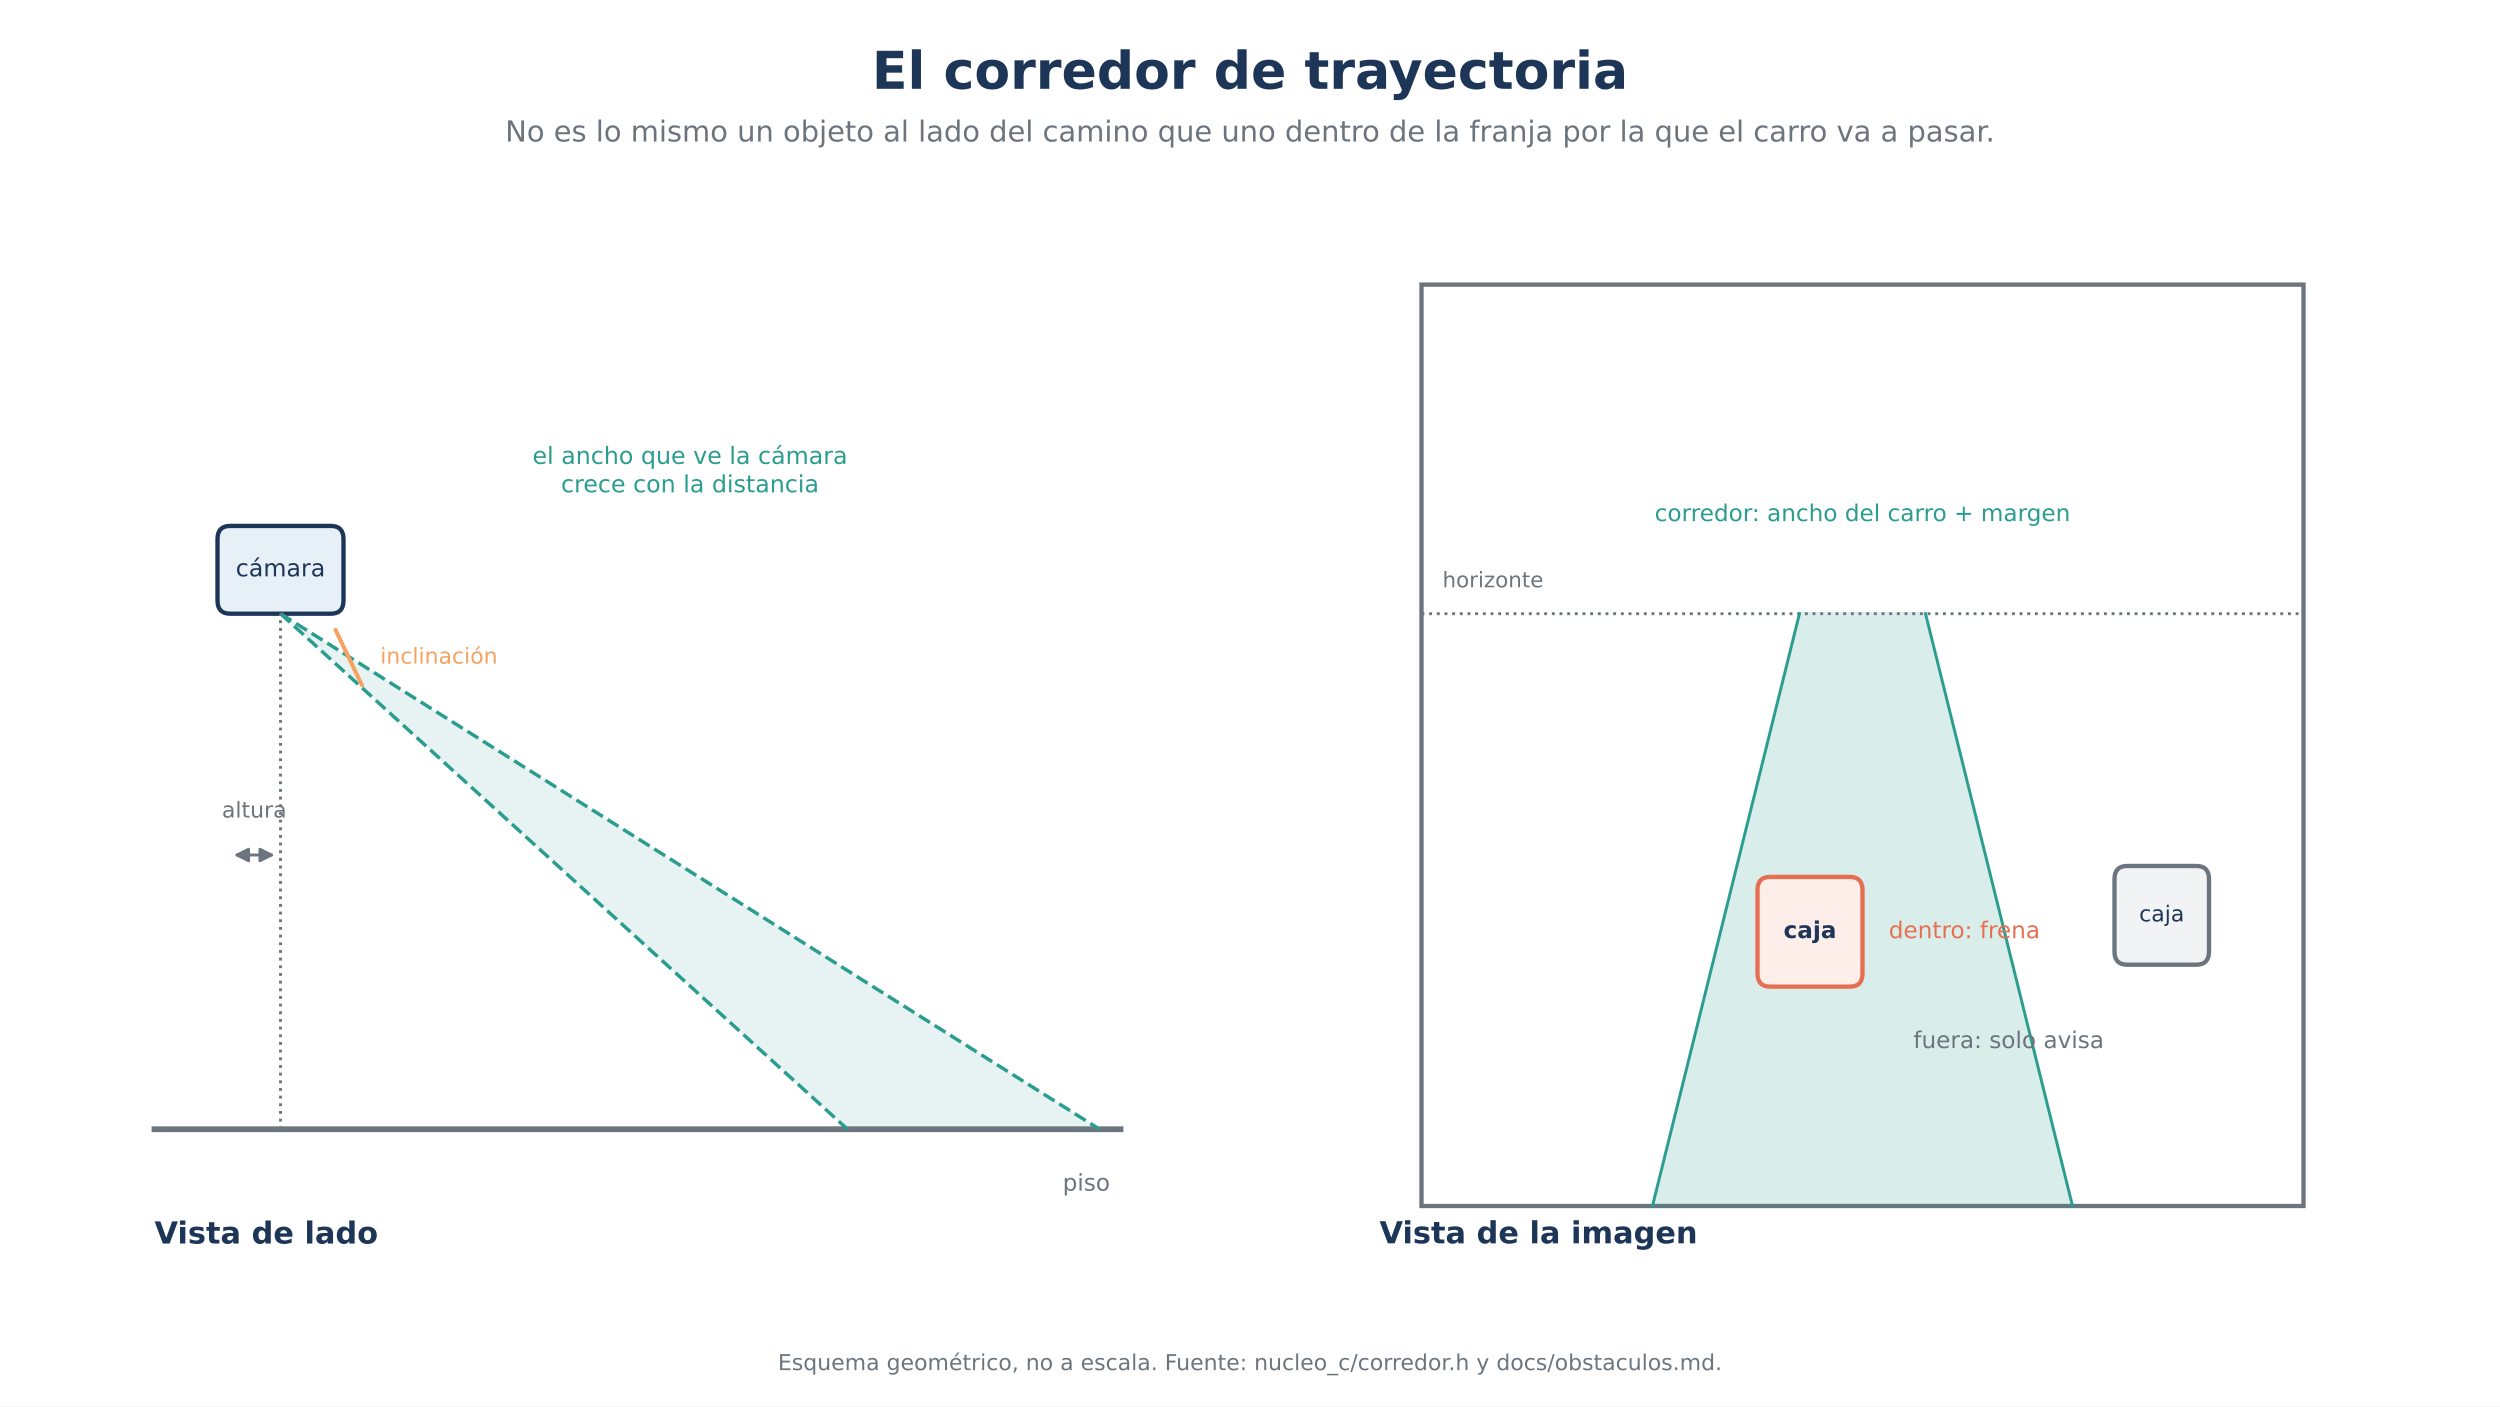
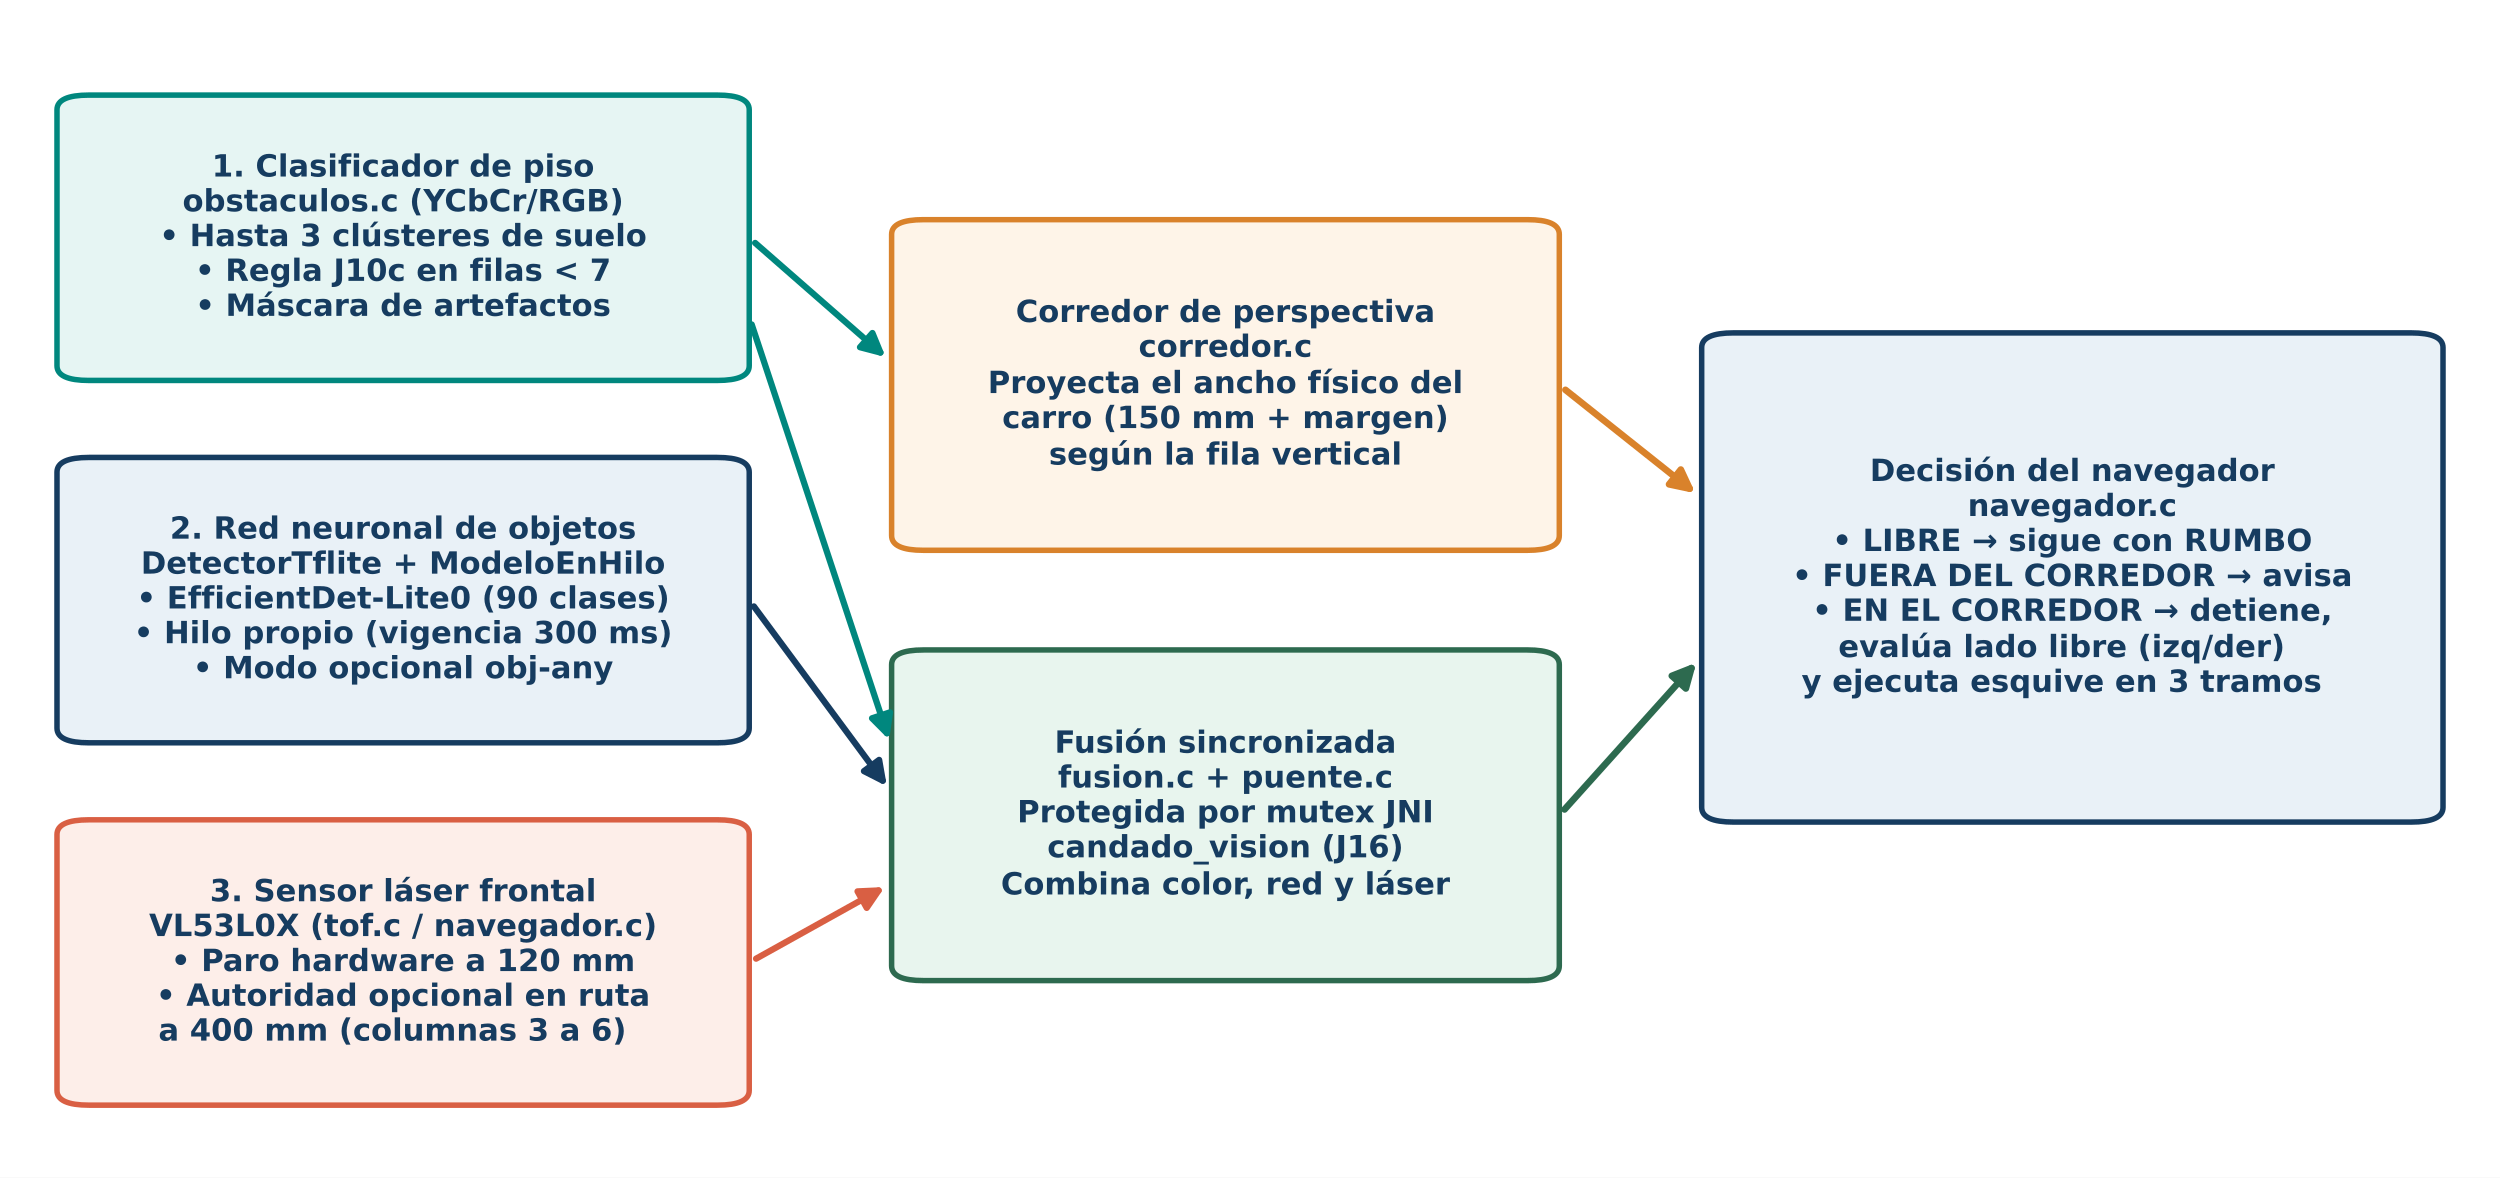
- <svg xmlns="http://www.w3.org/2000/svg" width="864pt" height="486pt" viewBox="0 0 864 486" version="1.1">
+ <svg xmlns="http://www.w3.org/2000/svg" width="636.48pt" height="299.808pt" viewBox="0 0 636.48 299.808" version="1.1">
  <defs>
    <style type="text/css">*{stroke-linejoin: round; stroke-linecap: butt}</style>
  </defs>
  <g id="figure_1">
    <g id="patch_1">
-       <path d="M 0 486  L 864 486  L 864 0  L 0 0  z " style="fill: #ffffff" />
+       <path d="M 0 299.808  L 636.48 299.808  L 636.48 0  L 0 0  z " style="fill: #ffffff" />
    </g>
    <g id="axes_1">
      <g id="patch_2">
-         <path d="M 96.941 212.09  L 292.896 390.258  L 379.987 390.258  z " clip-path="url(#p8903f1fa88)" style="fill: #2a9d8f; opacity: 0.12" />
-       </g>
-       <g id="line2d_1">
-         <path d="M 53.395 390.258  L 387.245 390.258  " clip-path="url(#p8903f1fa88)" style="fill: none; stroke: #6c757d; stroke-width: 2; stroke-linecap: square" />
+         <path d="M 22.634 96.859  L 182.624 96.859  Q 190.748 96.859 190.748 93.111  L 190.748 27.958  Q 190.748 24.21 182.624 24.21  L 22.634 24.21  Q 14.509 24.21 14.509 27.958  L 14.509 93.111  Q 14.509 96.859 22.634 96.859  z " clip-path="url(#p48a33ad2cb)" style="fill: #e6f5f3; stroke: #00877e; stroke-width: 1.4; stroke-linejoin: miter" />
      </g>
      <g id="patch_3">
-         <path d="M 79.523 212.09  L 114.359 212.09  Q 118.714 212.09 118.714 207.541  L 118.714 186.313  Q 118.714 181.764 114.359 181.764  L 79.523 181.764  Q 75.168 181.764 75.168 186.313  L 75.168 207.541  Q 75.168 212.09 79.523 212.09  z " clip-path="url(#p8903f1fa88)" style="fill: #e8f0f7; stroke: #1d3557; stroke-width: 1.5; stroke-linejoin: miter" />
+         <path d="M 22.634 189.111  L 182.624 189.111  Q 190.748 189.111 190.748 185.363  L 190.748 120.21  Q 190.748 116.463 182.624 116.463  L 22.634 116.463  Q 14.509 116.463 14.509 120.21  L 14.509 185.363  Q 14.509 189.111 22.634 189.111  z " clip-path="url(#p48a33ad2cb)" style="fill: #e9f1f7; stroke: #163c60; stroke-width: 1.4; stroke-linejoin: miter" />
      </g>
-       <g id="line2d_2">
-         <path d="M 96.941 212.09  L 292.896 390.258  " clip-path="url(#p8903f1fa88)" style="fill: none; stroke-dasharray: 4.44,1.92; stroke-dashoffset: 0; stroke: #2a9d8f; stroke-width: 1.2" />
+       <g id="patch_4">
+         <path d="M 22.634 281.363  L 182.624 281.363  Q 190.748 281.363 190.748 277.616  L 190.748 212.462  Q 190.748 208.715 182.624 208.715  L 22.634 208.715  Q 14.509 208.715 14.509 212.462  L 14.509 277.616  Q 14.509 281.363 22.634 281.363  z " clip-path="url(#p48a33ad2cb)" style="fill: #fdeee9; stroke: #d95f43; stroke-width: 1.4; stroke-linejoin: miter" />
      </g>
-       <g id="line2d_3">
-         <path d="M 96.941 212.09  L 379.987 390.258  " clip-path="url(#p8903f1fa88)" style="fill: none; stroke-dasharray: 4.44,1.92; stroke-dashoffset: 0; stroke: #2a9d8f; stroke-width: 1.2" />
+       <g id="patch_5">
+         <path d="M 235.12 140.102  L 388.86 140.102  Q 396.985 140.102 396.985 136.354  L 396.985 59.67  Q 396.985 55.922 388.86 55.922  L 235.12 55.922  Q 226.996 55.922 226.996 59.67  L 226.996 136.354  Q 226.996 140.102 235.12 140.102  z " clip-path="url(#p48a33ad2cb)" style="fill: #fef4e8; stroke: #d9822b; stroke-width: 1.4; stroke-linejoin: miter" />
      </g>
-       <g id="line2d_4">
-         <path d="M 96.941 390.258  L 96.941 212.09  " clip-path="url(#p8903f1fa88)" style="fill: none; stroke-dasharray: 1,1.65; stroke-dashoffset: 0; stroke: #6c757d" />
+       <g id="patch_6">
+         <path d="M 235.12 249.652  L 388.86 249.652  Q 396.985 249.652 396.985 245.904  L 396.985 169.219  Q 396.985 165.472 388.86 165.472  L 235.12 165.472  Q 226.996 165.472 226.996 169.219  L 226.996 245.904  Q 226.996 249.652 235.12 249.652  z " clip-path="url(#p48a33ad2cb)" style="fill: #e8f5ee; stroke: #2d6a4f; stroke-width: 1.4; stroke-linejoin: miter" />
+       </g>
+       <g id="patch_7">
+         <path d="M 441.357 209.291  L 613.846 209.291  Q 621.971 209.291 621.971 205.544  L 621.971 88.499  Q 621.971 84.751 613.846 84.751  L 441.357 84.751  Q 433.233 84.751 433.233 88.499  L 433.233 205.544  Q 433.233 209.291 441.357 209.291  z " clip-path="url(#p48a33ad2cb)" style="fill: #e9f1f7; stroke: #163c60; stroke-width: 1.4; stroke-linejoin: miter" />
      </g>
      <g id="text_1">
-         <text style="fill: #6c757d; font: 8px 'DejaVu Sans'; text-anchor: end" x="383.616" y="411.5" transform="rotate(-0 383.616 411.5)">piso</text>
+         <text style="fill: #163c60; font: 700 7.8px 'DejaVu Sans'" transform="translate(53.93425 44.9509)">1. Clasificador de piso</text>
+         <text style="fill: #163c60; font: 700 7.8px 'DejaVu Sans'" transform="translate(46.47611 53.80373)">obstaculos.c (YCbCr/RGB)</text>
+         <text style="fill: #163c60; font: 700 7.8px 'DejaVu Sans'" transform="translate(40.5798 62.65656)">• Hasta 3 clústeres de suelo</text>
+         <text style="fill: #163c60; font: 700 7.8px 'DejaVu Sans'" transform="translate(49.66436 71.50939)">• Regla J10c en filas &lt; 7</text>
+         <text style="fill: #163c60; font: 700 7.8px 'DejaVu Sans'" transform="translate(49.72347 80.42316)">• Máscara de artefactos</text>
      </g>
      <g id="text_2">
-         <text style="fill: #1d3557; font: 8.2px 'DejaVu Sans'; text-anchor: middle" x="96.941" y="199.19" transform="rotate(-0 96.9408 199.1899)">cámara</text>
-       </g>
-       <g id="patch_4">
-         <path d="M 81.913 295.488  Q 87.868 295.488 93.824 295.488  " style="fill: none; stroke: #6c757d; stroke-linecap: round" />
-         <path d="M 85.913 297.488  L 81.913 295.488  L 85.913 293.488  z " style="fill: #6c757d; stroke: #6c757d; stroke-linecap: round" />
-         <path d="M 89.824 293.488  L 93.824 295.488  L 89.824 297.488  z " style="fill: #6c757d; stroke: #6c757d; stroke-linecap: round" />
+         <text style="fill: #163c60; font: 700 7.8px 'DejaVu Sans'" transform="translate(43.26288 137.1421)">2. Red neuronal de objetos</text>
+         <text style="fill: #163c60; font: 700 7.8px 'DejaVu Sans'" transform="translate(35.86263 146.0559)">DetectorTflite + ModeloEnHilo</text>
+         <text style="fill: #163c60; font: 700 7.8px 'DejaVu Sans'" transform="translate(34.76332 154.9087)">• EfficientDet-Lite0 (90 clases)</text>
+         <text style="fill: #163c60; font: 700 7.8px 'DejaVu Sans'" transform="translate(34.06436 163.7616)">• Hilo propio (vigencia 300 ms)</text>
+         <text style="fill: #163c60; font: 700 7.8px 'DejaVu Sans'" transform="translate(49.10983 172.6753)">• Modo opcional obj-any</text>
      </g>
      <g id="text_3">
-         <text style="fill: #6c757d; font: 7.6px 'DejaVu Sans'; text-anchor: middle" x="87.869" y="282.535" transform="rotate(-0 87.8688 282.535)">altura</text>
-       </g>
-       <g id="patch_5">
-         <path d="M 125.109 236.824  Q 120.528 227.254 115.947 217.684  " style="fill: none; stroke: #f4a261; stroke-width: 1.4; stroke-linecap: round" />
+         <text style="fill: #163c60; font: 700 7.8px 'DejaVu Sans'" transform="translate(53.44005 229.4552)">3. Sensor láser frontal</text>
+         <text style="fill: #163c60; font: 700 7.8px 'DejaVu Sans'" transform="translate(37.96071 238.3081)">VL53L0X (tof.c / navegador.c)</text>
+         <text style="fill: #163c60; font: 700 7.8px 'DejaVu Sans'" transform="translate(43.52978 247.2218)">• Paro hardware a 120 mm</text>
+         <text style="fill: #163c60; font: 700 7.8px 'DejaVu Sans'" transform="translate(39.73033 256.0747)">• Autoridad opcional en ruta</text>
+         <text style="fill: #163c60; font: 700 7.8px 'DejaVu Sans'" transform="translate(40.34519 264.9275)">  a 400 mm (columnas 3 a 6)</text>
      </g>
      <g id="text_4">
-         <text style="fill: #f4a261; font: 7.6px 'DejaVu Sans'; text-anchor: start" x="131.414" y="229.351" transform="rotate(-0 131.4144 229.3507)">inclinación</text>
+         <text style="fill: #163c60; font: 700 7.8px 'DejaVu Sans'" transform="translate(258.6055 81.98677)">Corredor de perspectiva</text>
+         <text style="fill: #163c60; font: 700 7.8px 'DejaVu Sans'" transform="translate(289.8756 90.8396)">corredor.c</text>
+         <text style="fill: #163c60; font: 700 7.8px 'DejaVu Sans'" transform="translate(251.488 100.0731)">Proyecta el ancho físico del</text>
+         <text style="fill: #163c60; font: 700 7.8px 'DejaVu Sans'" transform="translate(255.1564 108.9868)">carro (150 mm + margen)</text>
+         <text style="fill: #163c60; font: 700 7.8px 'DejaVu Sans'" transform="translate(267.0429 118.2812)">según la fila vertical</text>
      </g>
      <g id="text_5">
-         <text style="fill: #2a9d8f; font: 8.2px 'DejaVu Sans'" transform="translate(184.0186 160.334)">el ancho que ve la cámara</text>
-         <text style="fill: #2a9d8f; font: 8.2px 'DejaVu Sans'" transform="translate(193.8925 170.1393)">crece con la distancia</text>
+         <text style="fill: #163c60; font: 700 7.8px 'DejaVu Sans'" transform="translate(268.4859 191.6485)">Fusión sincronizada</text>
+         <text style="fill: #163c60; font: 700 7.8px 'DejaVu Sans'" transform="translate(269.3348 200.5014)">fusion.c + puente.c</text>
+         <text style="fill: #163c60; font: 700 7.8px 'DejaVu Sans'" transform="translate(258.9699 209.3542)">Protegida por mutex JNI</text>
+         <text style="fill: #163c60; font: 700 7.8px 'DejaVu Sans'" transform="translate(266.6322 218.268)">candado_vision (J16)</text>
+         <text style="fill: #163c60; font: 700 7.8px 'DejaVu Sans'" transform="translate(254.8194 227.7184)">Combina color, red y láser</text>
      </g>
      <g id="text_6">
-         <text style="fill: #1d3557; font: 700 10.5px 'DejaVu Sans'; text-anchor: start" x="53.395" y="429.773" transform="rotate(-0 53.3952 429.7731)">Vista de lado</text>
-       </g>
-     </g>
-     <g id="axes_2">
-       <g id="patch_6">
-         <path d="M 491.27 416.794  L 796.09 416.794  L 796.09 98.366  L 491.27 98.366  L 491.27 416.794  z " clip-path="url(#p6d5b3b555f)" style="fill: none; stroke: #6c757d; stroke-width: 1.5; stroke-linejoin: miter" />
-       </g>
-       <g id="patch_7">
-         <path d="M 571.104 416.794  L 716.256 416.794  L 665.453 212.09  L 621.907 212.09  z " clip-path="url(#p6d5b3b555f)" style="fill: #2a9d8f; opacity: 0.18; stroke: #2a9d8f; stroke-width: 1.2; stroke-linejoin: miter" />
-       </g>
-       <g id="line2d_5">
-         <path d="M 491.27 212.09  L 796.09 212.09  " clip-path="url(#p6d5b3b555f)" style="fill: none; stroke-dasharray: 1,1.65; stroke-dashoffset: 0; stroke: #6c757d" />
-       </g>
-       <g id="line2d_6">
-         <path d="M 571.104 416.794  L 621.907 212.09  " clip-path="url(#p6d5b3b555f)" style="fill: none; stroke: #2a9d8f; stroke-linecap: square" />
-       </g>
-       <g id="line2d_7">
-         <path d="M 716.256 416.794  L 665.453 212.09  " clip-path="url(#p6d5b3b555f)" style="fill: none; stroke: #2a9d8f; stroke-linecap: square" />
+         <text style="fill: #163c60; font: 700 7.8px 'DejaVu Sans'" transform="translate(476.0534 122.4587)">Decisión del navegador</text>
+         <text style="fill: #163c60; font: 700 7.8px 'DejaVu Sans'" transform="translate(500.9506 131.3725)">navegador.c</text>
+         <text style="fill: #163c60; font: 700 7.8px 'DejaVu Sans'" transform="translate(466.4984 140.2863)">• LIBRE → sigue con RUMBO</text>
+         <text style="fill: #163c60; font: 700 7.8px 'DejaVu Sans'" transform="translate(456.2803 149.2001)">• FUERA DEL CORREDOR → avisa</text>
+         <text style="fill: #163c60; font: 700 7.8px 'DejaVu Sans'" transform="translate(461.3845 158.0529)">• EN EL CORREDOR → detiene,</text>
+         <text style="fill: #163c60; font: 700 7.8px 'DejaVu Sans'" transform="translate(468.0267 167.2863)">  evalúa lado libre (izq/der)</text>
+         <text style="fill: #163c60; font: 700 7.8px 'DejaVu Sans'" transform="translate(458.6661 176.1392)">  y ejecuta esquive en 3 tramos</text>
      </g>
      <g id="patch_8">
-         <path d="M 611.747 340.978  L 639.325 340.978  Q 643.68 340.978 643.68 336.429  L 643.68 307.619  Q 643.68 303.07 639.325 303.07  L 611.747 303.07  Q 607.392 303.07 607.392 307.619  L 607.392 336.429  Q 607.392 340.978 611.747 340.978  z " clip-path="url(#p6d5b3b555f)" style="fill: #fdeee9; stroke: #e76f51; stroke-width: 1.5; stroke-linejoin: miter" />
+         <path d="M 192.255 61.853  Q 208.874 76.392 224.146 89.753  " clip-path="url(#p48a33ad2cb)" style="fill: none; stroke: #00877e; stroke-width: 1.6; stroke-linecap: round" />
+         <path d="M 222.114 84.786  L 224.146 89.753  L 218.953 88.399  z " clip-path="url(#p48a33ad2cb)" style="fill: #00877e; stroke: #00877e; stroke-width: 1.6; stroke-linecap: round" />
      </g>
      <g id="patch_9">
-         <path d="M 735.126 333.396  L 759.076 333.396  Q 763.43 333.396 763.43 328.847  L 763.43 303.828  Q 763.43 299.279 759.076 299.279  L 735.126 299.279  Q 730.771 299.279 730.771 303.828  L 730.771 328.847  Q 730.771 333.396 735.126 333.396  z " clip-path="url(#p6d5b3b555f)" style="fill: #f1f3f5; stroke: #6c757d; stroke-width: 1.5; stroke-linejoin: miter" />
+         <path d="M 191.375 82.61  Q 208.872 135.49 225.807 186.67  " clip-path="url(#p48a33ad2cb)" style="fill: none; stroke: #00877e; stroke-width: 1.6; stroke-linecap: round" />
+         <path d="M 226.577 181.359  L 225.807 186.67  L 222.02 182.867  z " clip-path="url(#p48a33ad2cb)" style="fill: #00877e; stroke: #00877e; stroke-width: 1.6; stroke-linecap: round" />
      </g>
-       <g id="text_7">
-         <text style="fill: #6c757d; font: 7.4px 'DejaVu Sans'; text-anchor: start" x="498.528" y="202.97" transform="rotate(-0 498.528 202.9698)">horizonte</text>
+       <g id="patch_10">
+         <path d="M 191.936 154.393  Q 208.872 177.292 224.744 198.752  " clip-path="url(#p48a33ad2cb)" style="fill: none; stroke: #163c60; stroke-width: 1.6; stroke-linecap: round" />
+         <path d="M 223.82 193.466  L 224.744 198.752  L 219.961 196.32  z " clip-path="url(#p48a33ad2cb)" style="fill: #163c60; stroke: #163c60; stroke-width: 1.6; stroke-linecap: round" />
      </g>
-       <g id="text_8">
-         <text style="fill: #2a9d8f; font: 8px 'DejaVu Sans'; text-anchor: middle" x="643.68" y="180.1" transform="rotate(-0 643.68 180.1002)">corredor: ancho del carro + margen</text>
+       <g id="patch_11">
+         <path d="M 192.494 244.067  Q 208.871 234.95 223.685 226.702  " clip-path="url(#p48a33ad2cb)" style="fill: none; stroke: #d95f43; stroke-width: 1.6; stroke-linecap: round" />
+         <path d="M 218.324 226.94  L 223.685 226.702  L 220.659 231.134  z " clip-path="url(#p48a33ad2cb)" style="fill: #d95f43; stroke: #d95f43; stroke-width: 1.6; stroke-linecap: round" />
      </g>
-       <g id="text_9">
-         <text style="fill: #1d3557; font: 700 8px 'DejaVu Sans'; text-anchor: middle" x="625.536" y="324.2" transform="rotate(-0 625.536 324.1999)">caja</text>
+       <g id="patch_12">
+         <path d="M 398.549 99.256  Q 415.109 112.426 430.181 124.414  " clip-path="url(#p48a33ad2cb)" style="fill: none; stroke: #d9822b; stroke-width: 1.7; stroke-linecap: round" />
+         <path d="M 427.918 119.547  L 430.181 124.414  L 424.93 123.304  z " clip-path="url(#p48a33ad2cb)" style="fill: #d9822b; stroke: #d9822b; stroke-width: 1.7; stroke-linecap: round" />
      </g>
-       <g id="text_10">
-         <text style="fill: #e76f51; font: 8px 'DejaVu Sans'; text-anchor: start" x="652.752" y="324.231" transform="rotate(-0 652.752 324.2311)">dentro: frena</text>
+       <g id="patch_13">
+         <path d="M 398.323 206.071  Q 415.11 187.38 430.627 170.103  " clip-path="url(#p48a33ad2cb)" style="fill: none; stroke: #2d6a4f; stroke-width: 1.7; stroke-linecap: round" />
+         <path d="M 425.634 172.07  L 430.627 170.103  L 429.205 175.278  z " clip-path="url(#p48a33ad2cb)" style="fill: #2d6a4f; stroke: #2d6a4f; stroke-width: 1.7; stroke-linecap: round" />
      </g>
-       <g id="text_11">
-         <text style="fill: #1d3557; font: 7.6px 'DejaVu Sans'; text-anchor: middle" x="747.101" y="318.435" transform="rotate(-0 747.1008 318.4345)">caja</text>
-       </g>
-       <g id="text_12">
-         <text style="fill: #6c757d; font: 8px 'DejaVu Sans'; text-anchor: end" x="727.142" y="362.22" transform="rotate(-0 727.1424 362.2196)">fuera: solo avisa</text>
-       </g>
-       <g id="text_13">
-         <text style="fill: #1d3557; font: 700 10.5px 'DejaVu Sans'; text-anchor: start" x="476.755" y="429.691" transform="rotate(-0 476.7552 429.6911)">Vista de la imagen</text>
-       </g>
-     </g>
-     <g id="text_14">
-       <text style="fill: #1d3557; font: 700 18px 'DejaVu Sans'; text-anchor: middle" x="432" y="30.687" transform="rotate(-0 432 30.68719)">El corredor de trayectoria</text>
-     </g>
-     <g id="text_15">
-       <text style="fill: #6c757d; font: 10px 'DejaVu Sans'; text-anchor: middle" x="432" y="48.908" transform="rotate(-0 432 48.90844)">No es lo mismo un objeto al lado del camino que uno dentro de la franja por la que el carro va a pasar.</text>
-     </g>
-     <g id="text_16">
-       <text style="fill: #6c757d; font: 7.6px 'DejaVu Sans'; text-anchor: middle" x="432" y="473.516" transform="rotate(-0 432 473.5161)">Esquema geométrico, no a escala. Fuente: nucleo_c/corredor.h y docs/obstaculos.md.</text>
    </g>
  </g>
  <defs>
-     <clipPath id="p8903f1fa88">
-       <rect x="38.88" y="68.04" width="362.88" height="379.08" />
-     </clipPath>
-     <clipPath id="p6d5b3b555f">
-       <rect x="462.24" y="68.04" width="362.88" height="379.08" />
+     <clipPath id="p48a33ad2cb">
+       <rect x="5.76" y="5.76" width="624.96" height="288.288" />
    </clipPath>
  </defs>
</svg>
